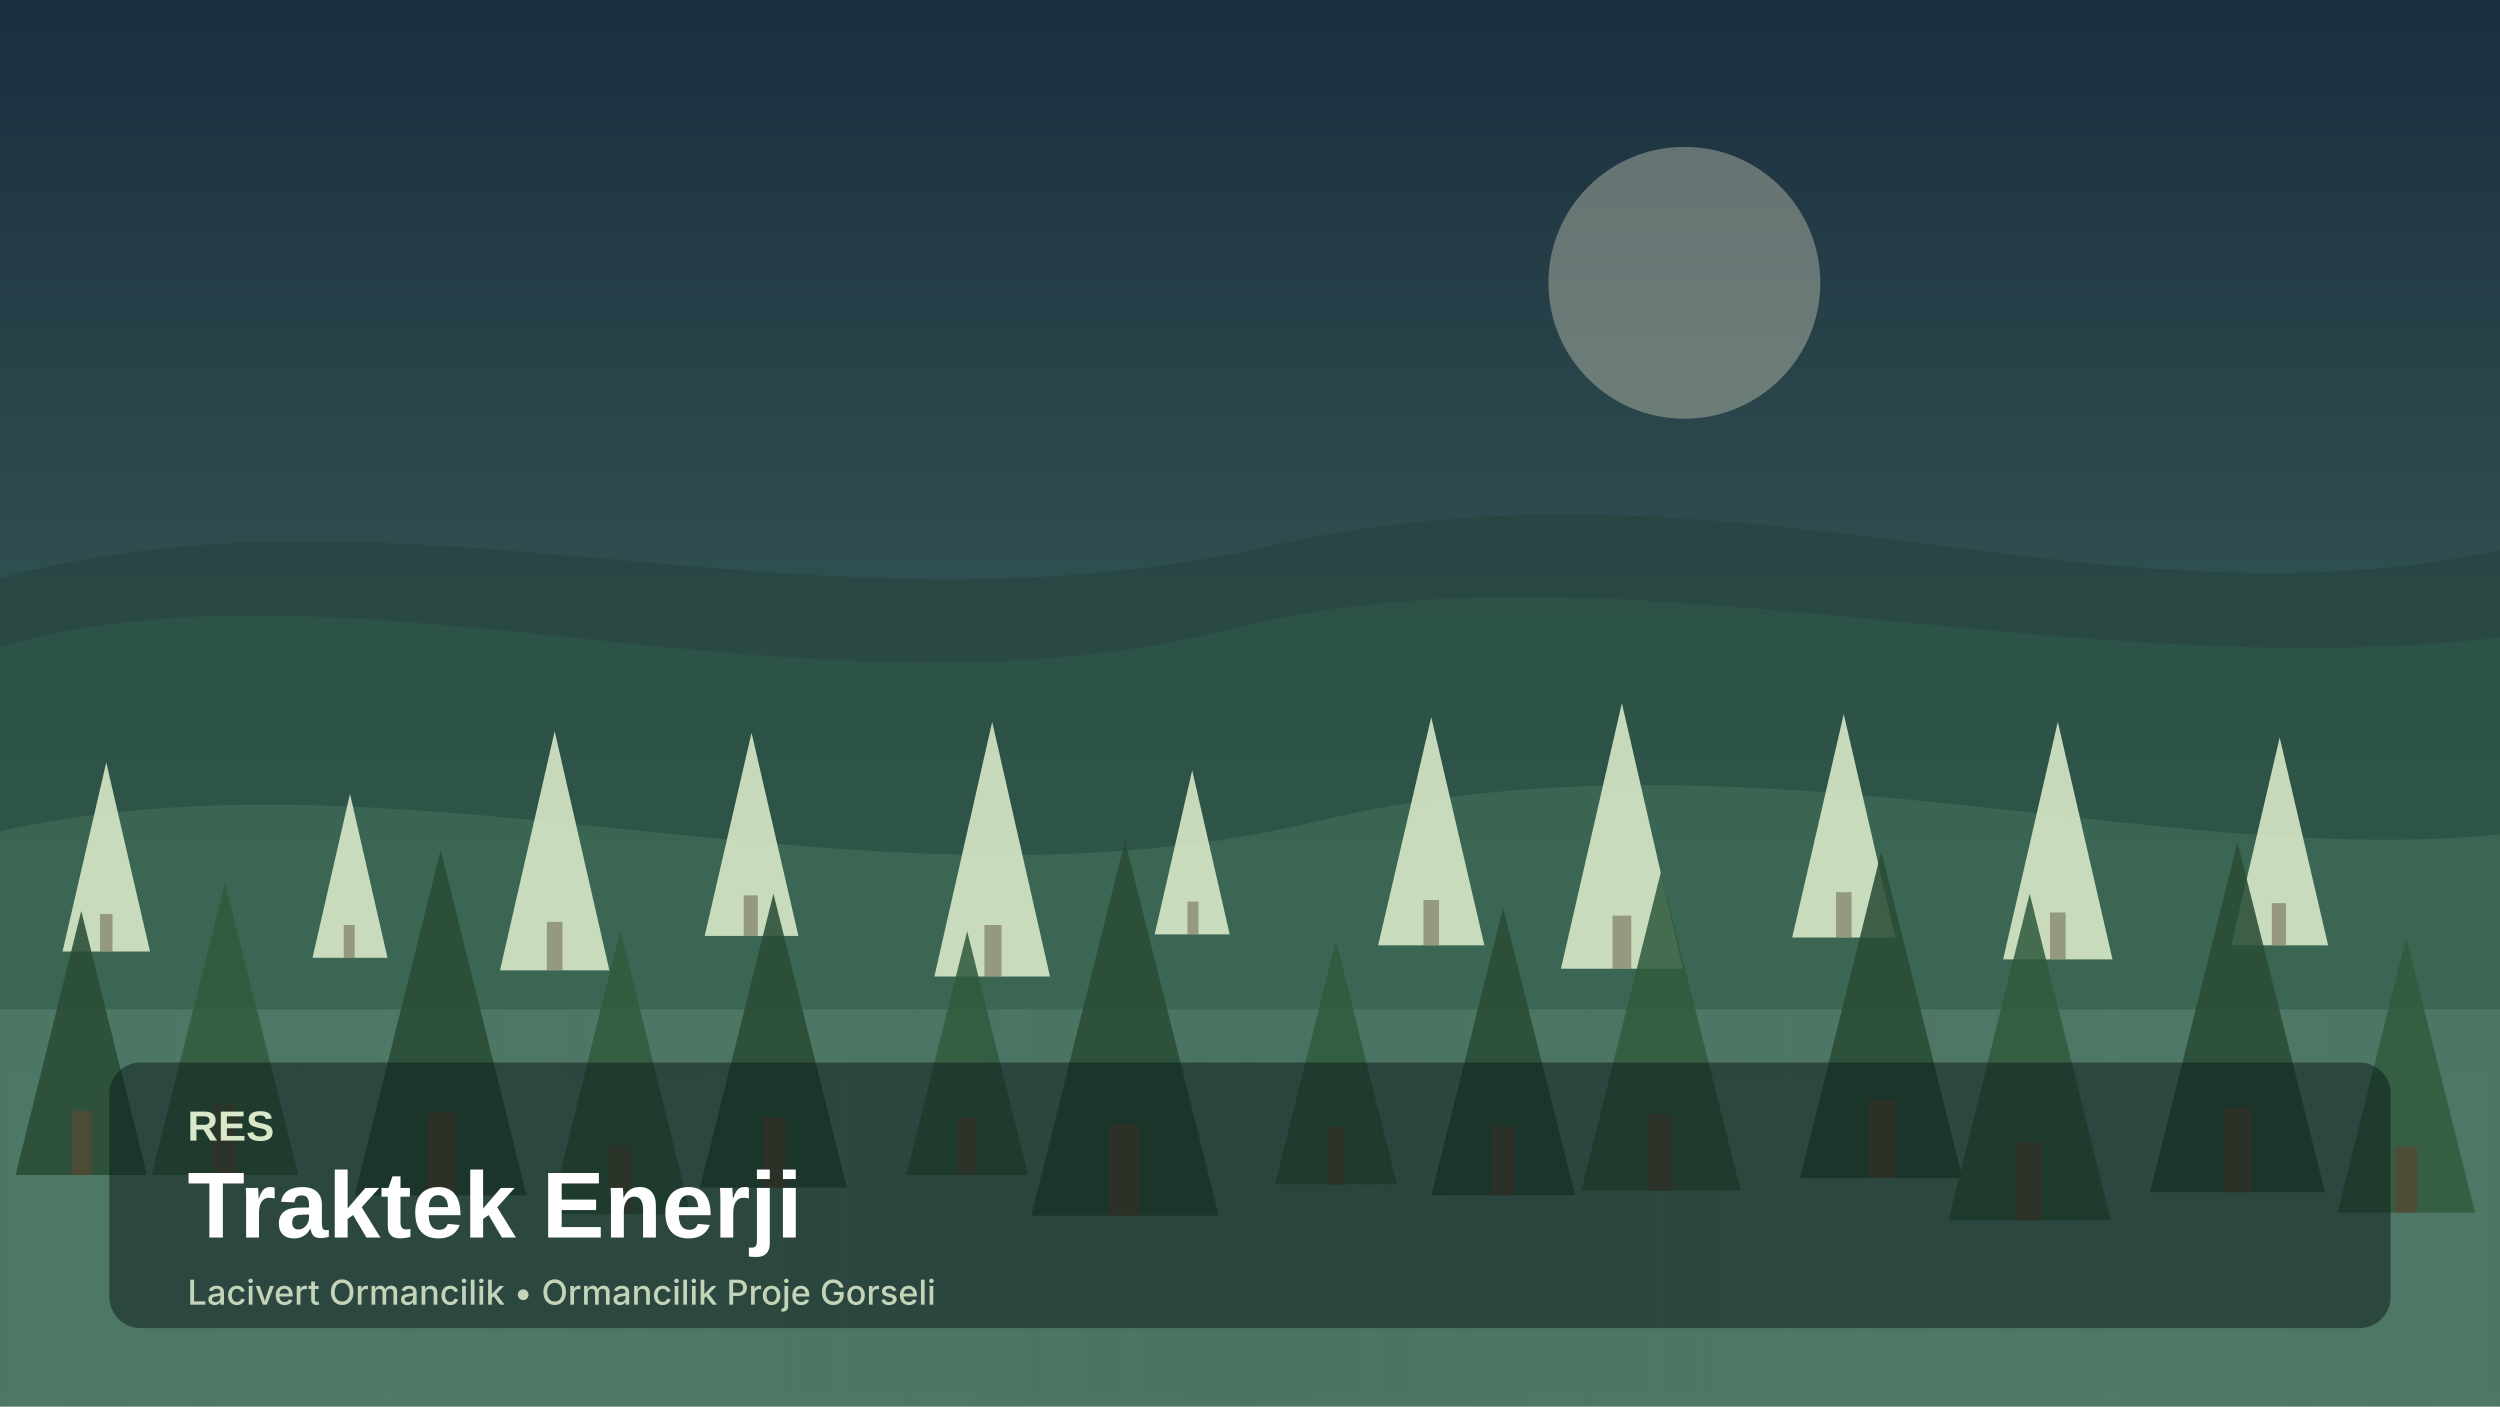
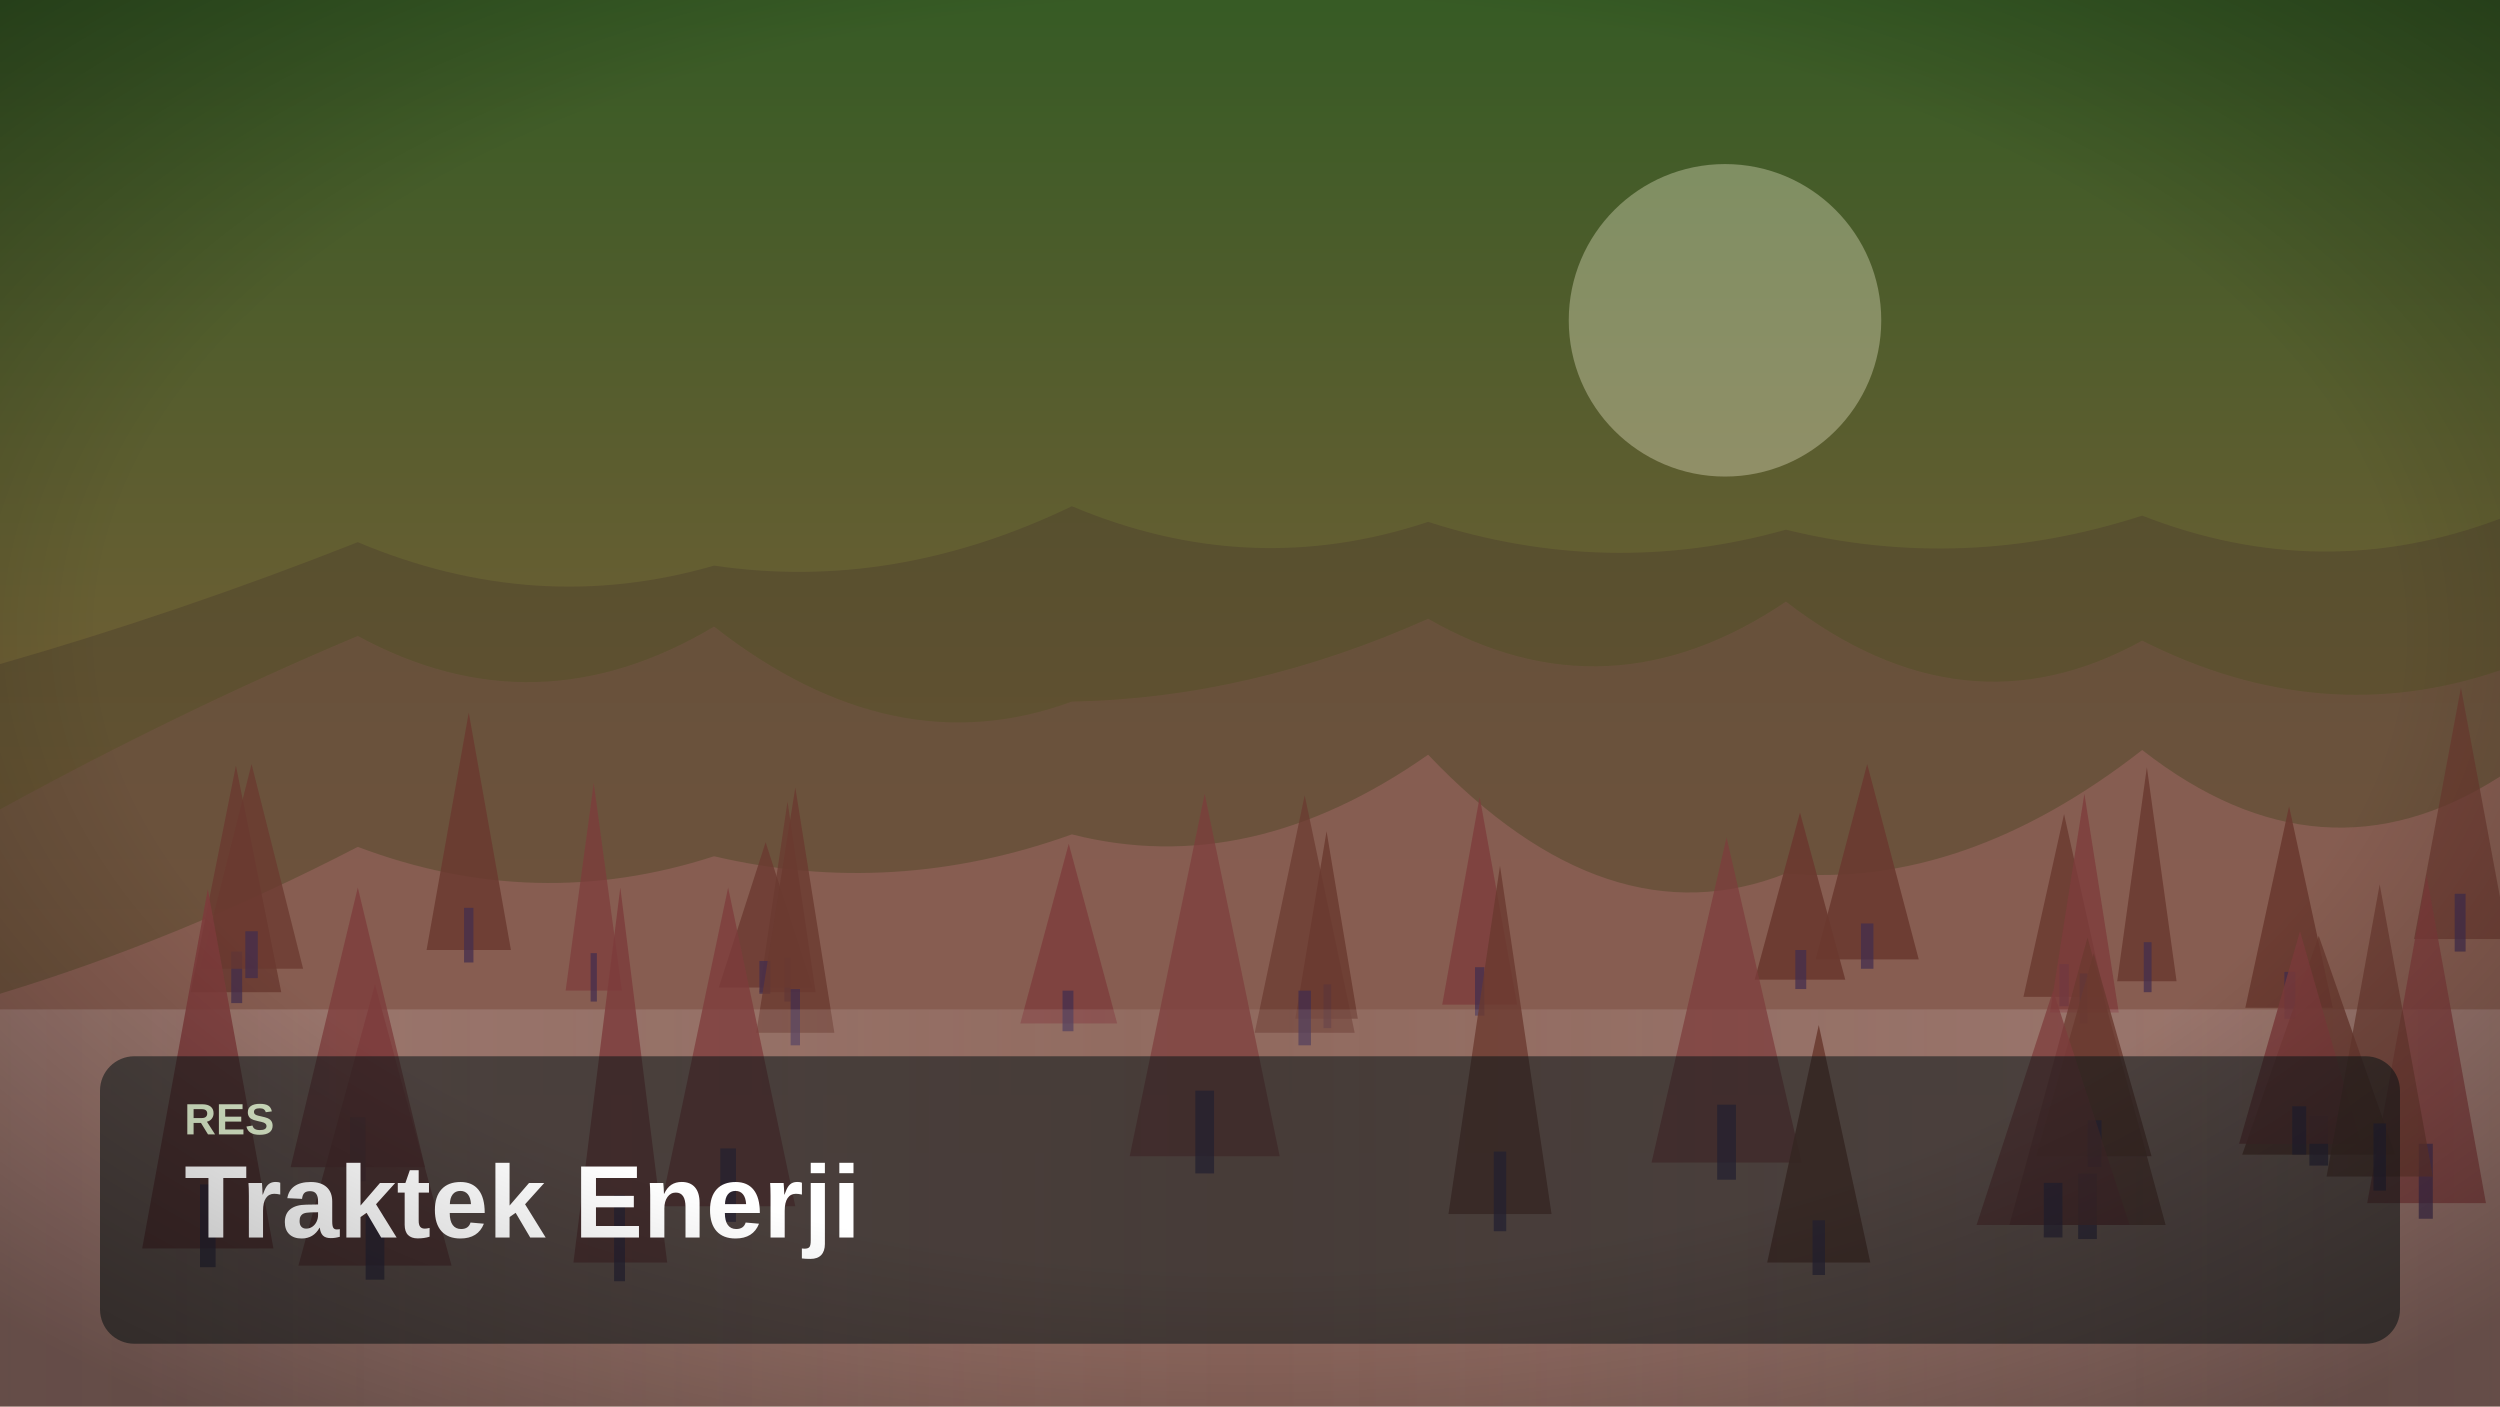
<svg xmlns="http://www.w3.org/2000/svg" viewBox="0 0 1600 900" role="img" aria-label="Traktek Enerji">
  <defs>
    <linearGradient id="bg" x1="0" y1="0" x2="0" y2="1">
-       <stop offset="0%" stop-color="#1a2e3f" />
-       <stop offset="100%" stop-color="#4f7d67" />
+       <stop offset="0%" stop-color="hsl(100 42% 25%)" />
+       <stop offset="100%" stop-color="hsl(18 42% 46%)" />
    </linearGradient>
    <linearGradient id="fog" x1="0" y1="0" x2="1" y2="0">
-       <stop offset="0%" stop-color="#95b9a8" stop-opacity="0.20" />
+       <stop offset="0%" stop-color="hsl(340 20% 84%)" stop-opacity="0.22" />
      <stop offset="50%" stop-color="#ffffff" stop-opacity="0.08" />
-       <stop offset="100%" stop-color="#95b9a8" stop-opacity="0.20" />
+       <stop offset="100%" stop-color="hsl(340 20% 84%)" stop-opacity="0.22" />
    </linearGradient>
+     <radialGradient id="vignette" cx="50%" cy="45%" r="70%">
+       <stop offset="65%" stop-color="rgba(0,0,0,0)" />
+       <stop offset="100%" stop-color="rgba(0,0,0,0.35)" />
+     </radialGradient>
  </defs>
  <rect width="1600" height="900" fill="url(#bg)" />
-   <circle cx="1078" cy="181" r="87" fill="#f5f0d6" opacity="0.33" />
-   <path d="M0,370 C260,300 520,415 810,350 C1110,282 1340,408 1600,352 L1600,900 L0,900 Z" fill="#203f36" opacity="0.46" />
-   <path d="M0,414 C230,348 520,472 790,402 C1030,342 1320,440 1600,408 L1600,900 L0,900 Z" fill="#2f5848" opacity="0.58" />
-   <path d="M0,532 C270,472 560,596 850,524 C1120,462 1380,556 1600,534 L1600,900 L0,900 Z" fill="#3f6c57" opacity="0.72" />
-   <g opacity="0.9">
-     <polygon points="68,488 40,609 96,609" fill="#d7e8c8" opacity="0,37" />
-     <rect x="64" y="585" width="8" height="24" fill="#594633" opacity="0.45" />
-     <polygon points="224,508 200,613 248,613" fill="#d7e8c8" opacity="0,40" />
-     <rect x="220" y="592" width="7" height="21" fill="#594633" opacity="0.45" />
-     <polygon points="355,468 320,621 390,621" fill="#d7e8c8" opacity="0,42" />
-     <rect x="350" y="590" width="10" height="31" fill="#594633" opacity="0.45" />
-     <polygon points="481,469 451,599 511,599" fill="#d7e8c8" opacity="0,45" />
-     <rect x="476" y="573" width="9" height="26" fill="#594633" opacity="0.45" />
-     <polygon points="635,462 598,625 672,625" fill="#d7e8c8" opacity="0,38" />
-     <rect x="630" y="592" width="11" height="33" fill="#594633" opacity="0.45" />
-     <polygon points="763,493 739,598 787,598" fill="#d7e8c8" opacity="0,50" />
-     <rect x="760" y="577" width="7" height="21" fill="#594633" opacity="0.45" />
-     <polygon points="916,459 882,605 950,605" fill="#d7e8c8" opacity="0,49" />
-     <rect x="911" y="576" width="10" height="29" fill="#594633" opacity="0.45" />
-     <polygon points="1038,450 999,620 1077,620" fill="#d7e8c8" opacity="0,48" />
-     <rect x="1032" y="586" width="12" height="34" fill="#594633" opacity="0.45" />
-     <polygon points="1180,457 1147,600 1213,600" fill="#d7e8c8" opacity="0,49" />
-     <rect x="1175" y="571" width="10" height="29" fill="#594633" opacity="0.45" />
-     <polygon points="1317,462 1282,614 1352,614" fill="#d7e8c8" opacity="0,36" />
-     <rect x="1312" y="584" width="10" height="30" fill="#594633" opacity="0.45" />
-     <polygon points="1459,472 1428,605 1490,605" fill="#d7e8c8" opacity="0,46" />
-     <rect x="1454" y="578" width="9" height="27" fill="#594633" opacity="0.45" />
+   <circle cx="1104" cy="205" r="100" fill="#f4efd4" opacity="0.34" />
+   <path d="M0 425 Q115 392 229 347 Q343 395 457 362 Q572 379 686 324 Q800 372 914 334 Q1029 371 1143 339 Q1257 367 1371 330 Q1486 375 1600 332 L1600 900 L0 900 Z" fill="hsl(35 28% 24%)" opacity="0.48" />
+   <path d="M0 518 Q115 455 229 407 Q343 469 457 401 Q572 491 686 449 Q800 447 914 396 Q1029 462 1143 385 Q1257 473 1371 410 Q1486 468 1600 429 L1600 900 L0 900 Z" fill="hsl(22 26% 35%)" opacity="0.62" />
+   <path d="M0 636 Q115 601 229 542 Q343 585 457 548 Q572 575 686 534 Q800 563 914 483 Q1029 604 1143 559 Q1257 569 1371 480 Q1486 570 1600 497 L1600 900 L0 900 Z" fill="hsl(10 24% 45%)" opacity="0.78" />
+   <g>
+     <polygon points="1195,489 1162,614 1228,614" fill="hsl(10 38% 30%)" opacity="0.89" />
+     <rect x="1191" y="591" width="8" height="29" fill="hsl(278 26% 24%)" opacity="0.72" />
+     <polygon points="151,490 122,635 180,635" fill="hsl(10 38% 30%)" opacity="0.82" />
+     <rect x="148" y="609" width="7" height="33" fill="hsl(278 26% 24%)" opacity="0.72" />
+     <polygon points="161,489 128,620 194,620" fill="hsl(10 38% 30%)" opacity="0.76" />
+     <rect x="157" y="596" width="8" height="30" fill="hsl(278 26% 24%)" opacity="0.72" />
+     <polygon points="947,510 923,643 971,643" fill="hsl(0 36% 36%)" opacity="0.76" />
+     <rect x="944" y="619" width="6" height="31" fill="hsl(278 26% 24%)" opacity="0.72" />
+     <polygon points="849,532 829,652 869,652" fill="hsl(10 38% 30%)" opacity="0.81" />
+     <rect x="847" y="630" width="5" height="28" fill="hsl(278 26% 24%)" opacity="0.72" />
+     <polygon points="1152,520 1123,627 1181,627" fill="hsl(10 38% 30%)" opacity="0.90" />
+     <rect x="1149" y="608" width="7" height="25" fill="hsl(278 26% 24%)" opacity="0.72" />
+     <polygon points="380,501 362,634 398,634" fill="hsl(0 36% 36%)" opacity="0.70" />
+     <rect x="378" y="610" width="4" height="31" fill="hsl(278 26% 24%)" opacity="0.72" />
+     <polygon points="1321,521 1295,638 1347,638" fill="hsl(10 38% 30%)" opacity="0.81" />
+     <rect x="1318" y="617" width="6" height="27" fill="hsl(278 26% 24%)" opacity="0.72" />
+     <polygon points="1334,508 1312,648 1356,648" fill="hsl(0 36% 36%)" opacity="0.77" />
+     <rect x="1331" y="623" width="5" height="32" fill="hsl(278 26% 24%)" opacity="0.72" />
+     <polygon points="504,513 486,635 522,635" fill="hsl(10 38% 30%)" opacity="0.72" />
+     <rect x="502" y="613" width="4" height="28" fill="hsl(278 26% 24%)" opacity="0.72" />
+     <polygon points="684,540 653,655 715,655" fill="hsl(0 36% 36%)" opacity="0.76" />
+     <rect x="680" y="634" width="7" height="26" fill="hsl(278 26% 24%)" opacity="0.72" />
+     <polygon points="835,509 803,661 867,661" fill="hsl(10 38% 30%)" opacity="0.70" />
+     <rect x="831" y="634" width="8" height="35" fill="hsl(278 26% 24%)" opacity="0.72" />
+     <polygon points="490,539 460,632 520,632" fill="hsl(10 38% 30%)" opacity="0.78" />
+     <rect x="486" y="615" width="7" height="21" fill="hsl(278 26% 24%)" opacity="0.72" />
+     <polygon points="509,504 484,661 534,661" fill="hsl(10 38% 30%)" opacity="0.80" />
+     <rect x="506" y="633" width="6" height="36" fill="hsl(278 26% 24%)" opacity="0.72" />
+     <polygon points="1575,440 1545,601 1605,601" fill="hsl(10 38% 30%)" opacity="0.71" />
+     <rect x="1571" y="572" width="7" height="37" fill="hsl(278 26% 24%)" opacity="0.72" />
+     <polygon points="1465,516 1437,645 1493,645" fill="hsl(10 38% 30%)" opacity="0.89" />
+     <rect x="1462" y="622" width="7" height="30" fill="hsl(278 26% 24%)" opacity="0.72" />
+     <polygon points="300,456 273,608 327,608" fill="hsl(10 38% 30%)" opacity="0.83" />
+     <rect x="297" y="581" width="6" height="35" fill="hsl(278 26% 24%)" opacity="0.72" />
+     <polygon points="1374,491 1355,628 1393,628" fill="hsl(10 38% 30%)" opacity="0.84" />
+     <rect x="1372" y="603" width="5" height="32" fill="hsl(278 26% 24%)" opacity="0.72" />
  </g>
  <rect y="646" width="1600" height="254" fill="url(#fog)" />
  <g>
-     <polygon points="52,583 10,752 94,752" fill="#284b34" opacity="0.86" />
-     <rect x="46" y="711" width="13" height="41" fill="#594633" opacity="0.72" />
-     <polygon points="144,565 97,752 191,752" fill="#315a3e" opacity="0.86" />
-     <rect x="136" y="707" width="15" height="45" fill="#594633" opacity="0.72" />
-     <polygon points="282,544 227,765 337,765" fill="#284b34" opacity="0.86" />
-     <rect x="273" y="712" width="18" height="53" fill="#594633" opacity="0.72" />
-     <polygon points="397,595 352,777 442,777" fill="#315a3e" opacity="0.86" />
-     <rect x="390" y="733" width="15" height="44" fill="#594633" opacity="0.72" />
-     <polygon points="495,572 448,760 542,760" fill="#284b34" opacity="0.86" />
-     <rect x="488" y="715" width="15" height="45" fill="#594633" opacity="0.72" />
-     <polygon points="619,596 580,752 658,752" fill="#315a3e" opacity="0.86" />
-     <rect x="613" y="715" width="12" height="37" fill="#594633" opacity="0.72" />
-     <polygon points="720,538 660,778 780,778" fill="#284b34" opacity="0.86" />
-     <rect x="710" y="720" width="19" height="58" fill="#594633" opacity="0.72" />
-     <polygon points="855,602 816,758 894,758" fill="#315a3e" opacity="0.86" />
-     <rect x="849" y="721" width="12" height="37" fill="#594633" opacity="0.72" />
-     <polygon points="962,581 916,765 1008,765" fill="#284b34" opacity="0.86" />
-     <rect x="954" y="721" width="15" height="44" fill="#594633" opacity="0.72" />
-     <polygon points="1063,558 1012,762 1114,762" fill="#315a3e" opacity="0.86" />
-     <rect x="1055" y="713" width="16" height="49" fill="#594633" opacity="0.72" />
-     <polygon points="1204,545 1152,754 1256,754" fill="#284b34" opacity="0.86" />
-     <rect x="1196" y="704" width="17" height="50" fill="#594633" opacity="0.72" />
-     <polygon points="1299,572 1247,781 1351,781" fill="#315a3e" opacity="0.86" />
-     <rect x="1290" y="731" width="17" height="50" fill="#594633" opacity="0.72" />
-     <polygon points="1432,539 1376,763 1488,763" fill="#284b34" opacity="0.86" />
-     <rect x="1423" y="709" width="18" height="54" fill="#594633" opacity="0.72" />
-     <polygon points="1540,600 1496,776 1584,776" fill="#315a3e" opacity="0.86" />
-     <rect x="1533" y="734" width="14" height="42" fill="#594633" opacity="0.72" />
+     <polygon points="960,554 927,777 993,777" fill="hsl(10 38% 30%)" opacity="0.79" />
+     <rect x="956" y="737" width="8" height="51" fill="hsl(278 26% 24%)" opacity="0.72" />
+     <polygon points="229,568 186,747 272,747" fill="hsl(0 36% 36%)" opacity="0.76" />
+     <rect x="224" y="715" width="10" height="41" fill="hsl(278 26% 24%)" opacity="0.72" />
+     <polygon points="1336,600 1286,784 1386,784" fill="hsl(10 38% 30%)" opacity="0.74" />
+     <rect x="1330" y="751" width="12" height="42" fill="hsl(278 26% 24%)" opacity="0.72" />
+     <polygon points="397,568 367,808 427,808" fill="hsl(0 36% 36%)" opacity="0.81" />
+     <rect x="393" y="765" width="7" height="55" fill="hsl(278 26% 24%)" opacity="0.72" />
+     <polygon points="1484,599 1435,739 1533,739" fill="hsl(10 38% 30%)" opacity="0.81" />
+     <rect x="1478" y="714" width="12" height="32" fill="hsl(278 26% 24%)" opacity="0.72" />
+     <polygon points="1340,610 1303,740 1377,740" fill="hsl(10 38% 30%)" opacity="0.81" />
+     <rect x="1336" y="717" width="9" height="30" fill="hsl(278 26% 24%)" opacity="0.72" />
+     <polygon points="240,630 191,810 289,810" fill="hsl(0 36% 36%)" opacity="0.79" />
+     <rect x="234" y="778" width="12" height="41" fill="hsl(278 26% 24%)" opacity="0.72" />
+     <polygon points="771,508 723,740 819,740" fill="hsl(0 36% 36%)" opacity="0.68" />
+     <rect x="765" y="698" width="12" height="53" fill="hsl(278 26% 24%)" opacity="0.72" />
+     <polygon points="1553,560 1515,770 1591,770" fill="hsl(0 36% 36%)" opacity="0.75" />
+     <rect x="1548" y="732" width="9" height="48" fill="hsl(278 26% 24%)" opacity="0.72" />
+     <polygon points="133,569 91,799 175,799" fill="hsl(0 36% 36%)" opacity="0.86" />
+     <rect x="128" y="758" width="10" height="53" fill="hsl(278 26% 24%)" opacity="0.72" />
+     <polygon points="1314,634 1265,784 1363,784" fill="hsl(0 36% 36%)" opacity="0.73" />
+     <rect x="1308" y="757" width="12" height="35" fill="hsl(278 26% 24%)" opacity="0.72" />
+     <polygon points="466,568 423,772 509,772" fill="hsl(0 36% 36%)" opacity="0.75" />
+     <rect x="461" y="735" width="10" height="47" fill="hsl(278 26% 24%)" opacity="0.72" />
+     <polygon points="1472,596 1433,732 1511,732" fill="hsl(0 36% 36%)" opacity="0.84" />
+     <rect x="1467" y="708" width="9" height="31" fill="hsl(278 26% 24%)" opacity="0.72" />
+     <polygon points="1105,536 1057,744 1153,744" fill="hsl(0 36% 36%)" opacity="0.72" />
+     <rect x="1099" y="707" width="12" height="48" fill="hsl(278 26% 24%)" opacity="0.72" />
+     <polygon points="1523,566 1489,753 1557,753" fill="hsl(10 38% 30%)" opacity="0.72" />
+     <rect x="1519" y="719" width="8" height="43" fill="hsl(278 26% 24%)" opacity="0.72" />
+     <polygon points="1164,656 1131,808 1197,808" fill="hsl(10 38% 30%)" opacity="0.87" />
+     <rect x="1160" y="781" width="8" height="35" fill="hsl(278 26% 24%)" opacity="0.72" />
  </g>
-   <rect x="70" y="680" width="1460" height="170" rx="20" fill="#0b1a1a" opacity="0.52" />
-   <text x="120" y="730" fill="#d9e8c8" font-family="Poppins, Arial, sans-serif" font-size="27" font-weight="700">RES</text>
-   <text x="120" y="792" fill="#ffffff" font-family="Poppins, Arial, sans-serif" font-size="60" font-weight="800">Traktek Enerji</text>
-   <text x="120" y="835" fill="#c3d4b9" font-family="Inter, Arial, sans-serif" font-size="22" font-weight="500">Lacivert Ormancilik • Ormancilik Proje Gorseli</text>
+   <rect x="64" y="676" width="1472" height="184" rx="22" fill="#081517" opacity="0.54" />
+   <text x="118" y="726" fill="#d9e8c8" font-family="Poppins, Arial, sans-serif" font-size="28" font-weight="700">RES</text>
+   <text x="118" y="792" fill="#ffffff" font-family="Poppins, Arial, sans-serif" font-size="66.0" font-weight="800">Traktek Enerji</text>
+   <rect width="1600" height="900" fill="url(#vignette)" />
</svg>
